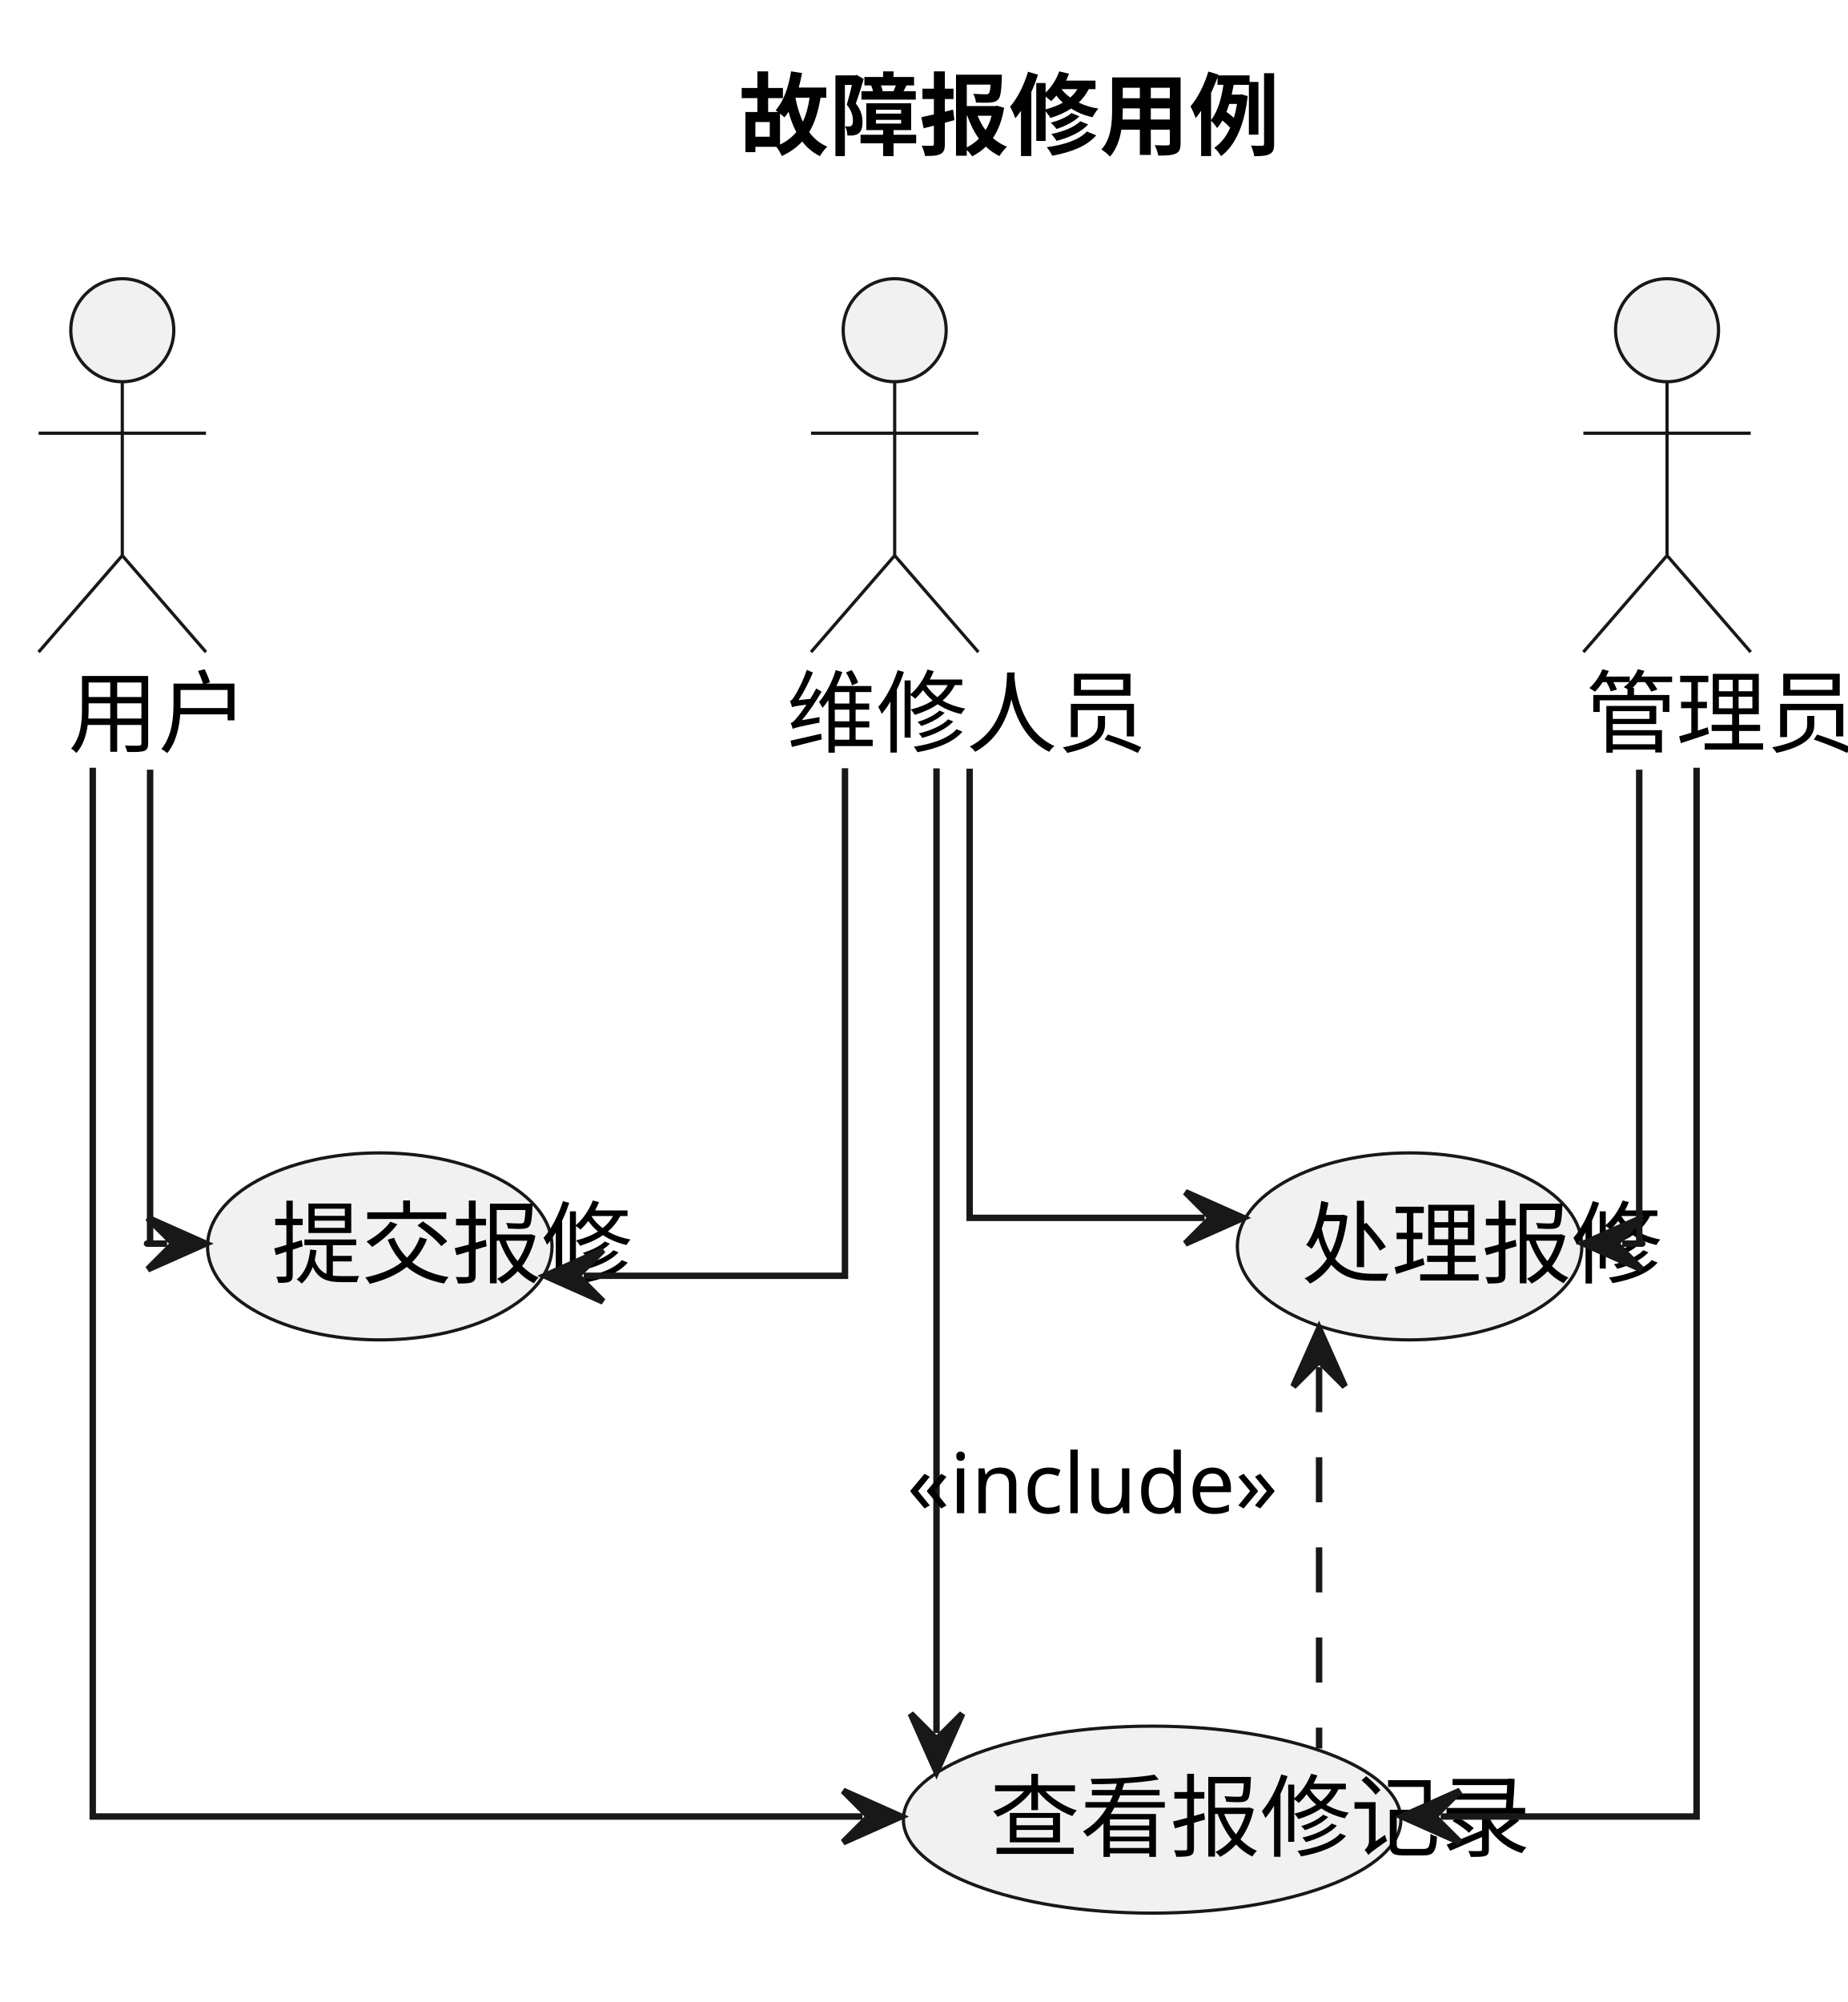
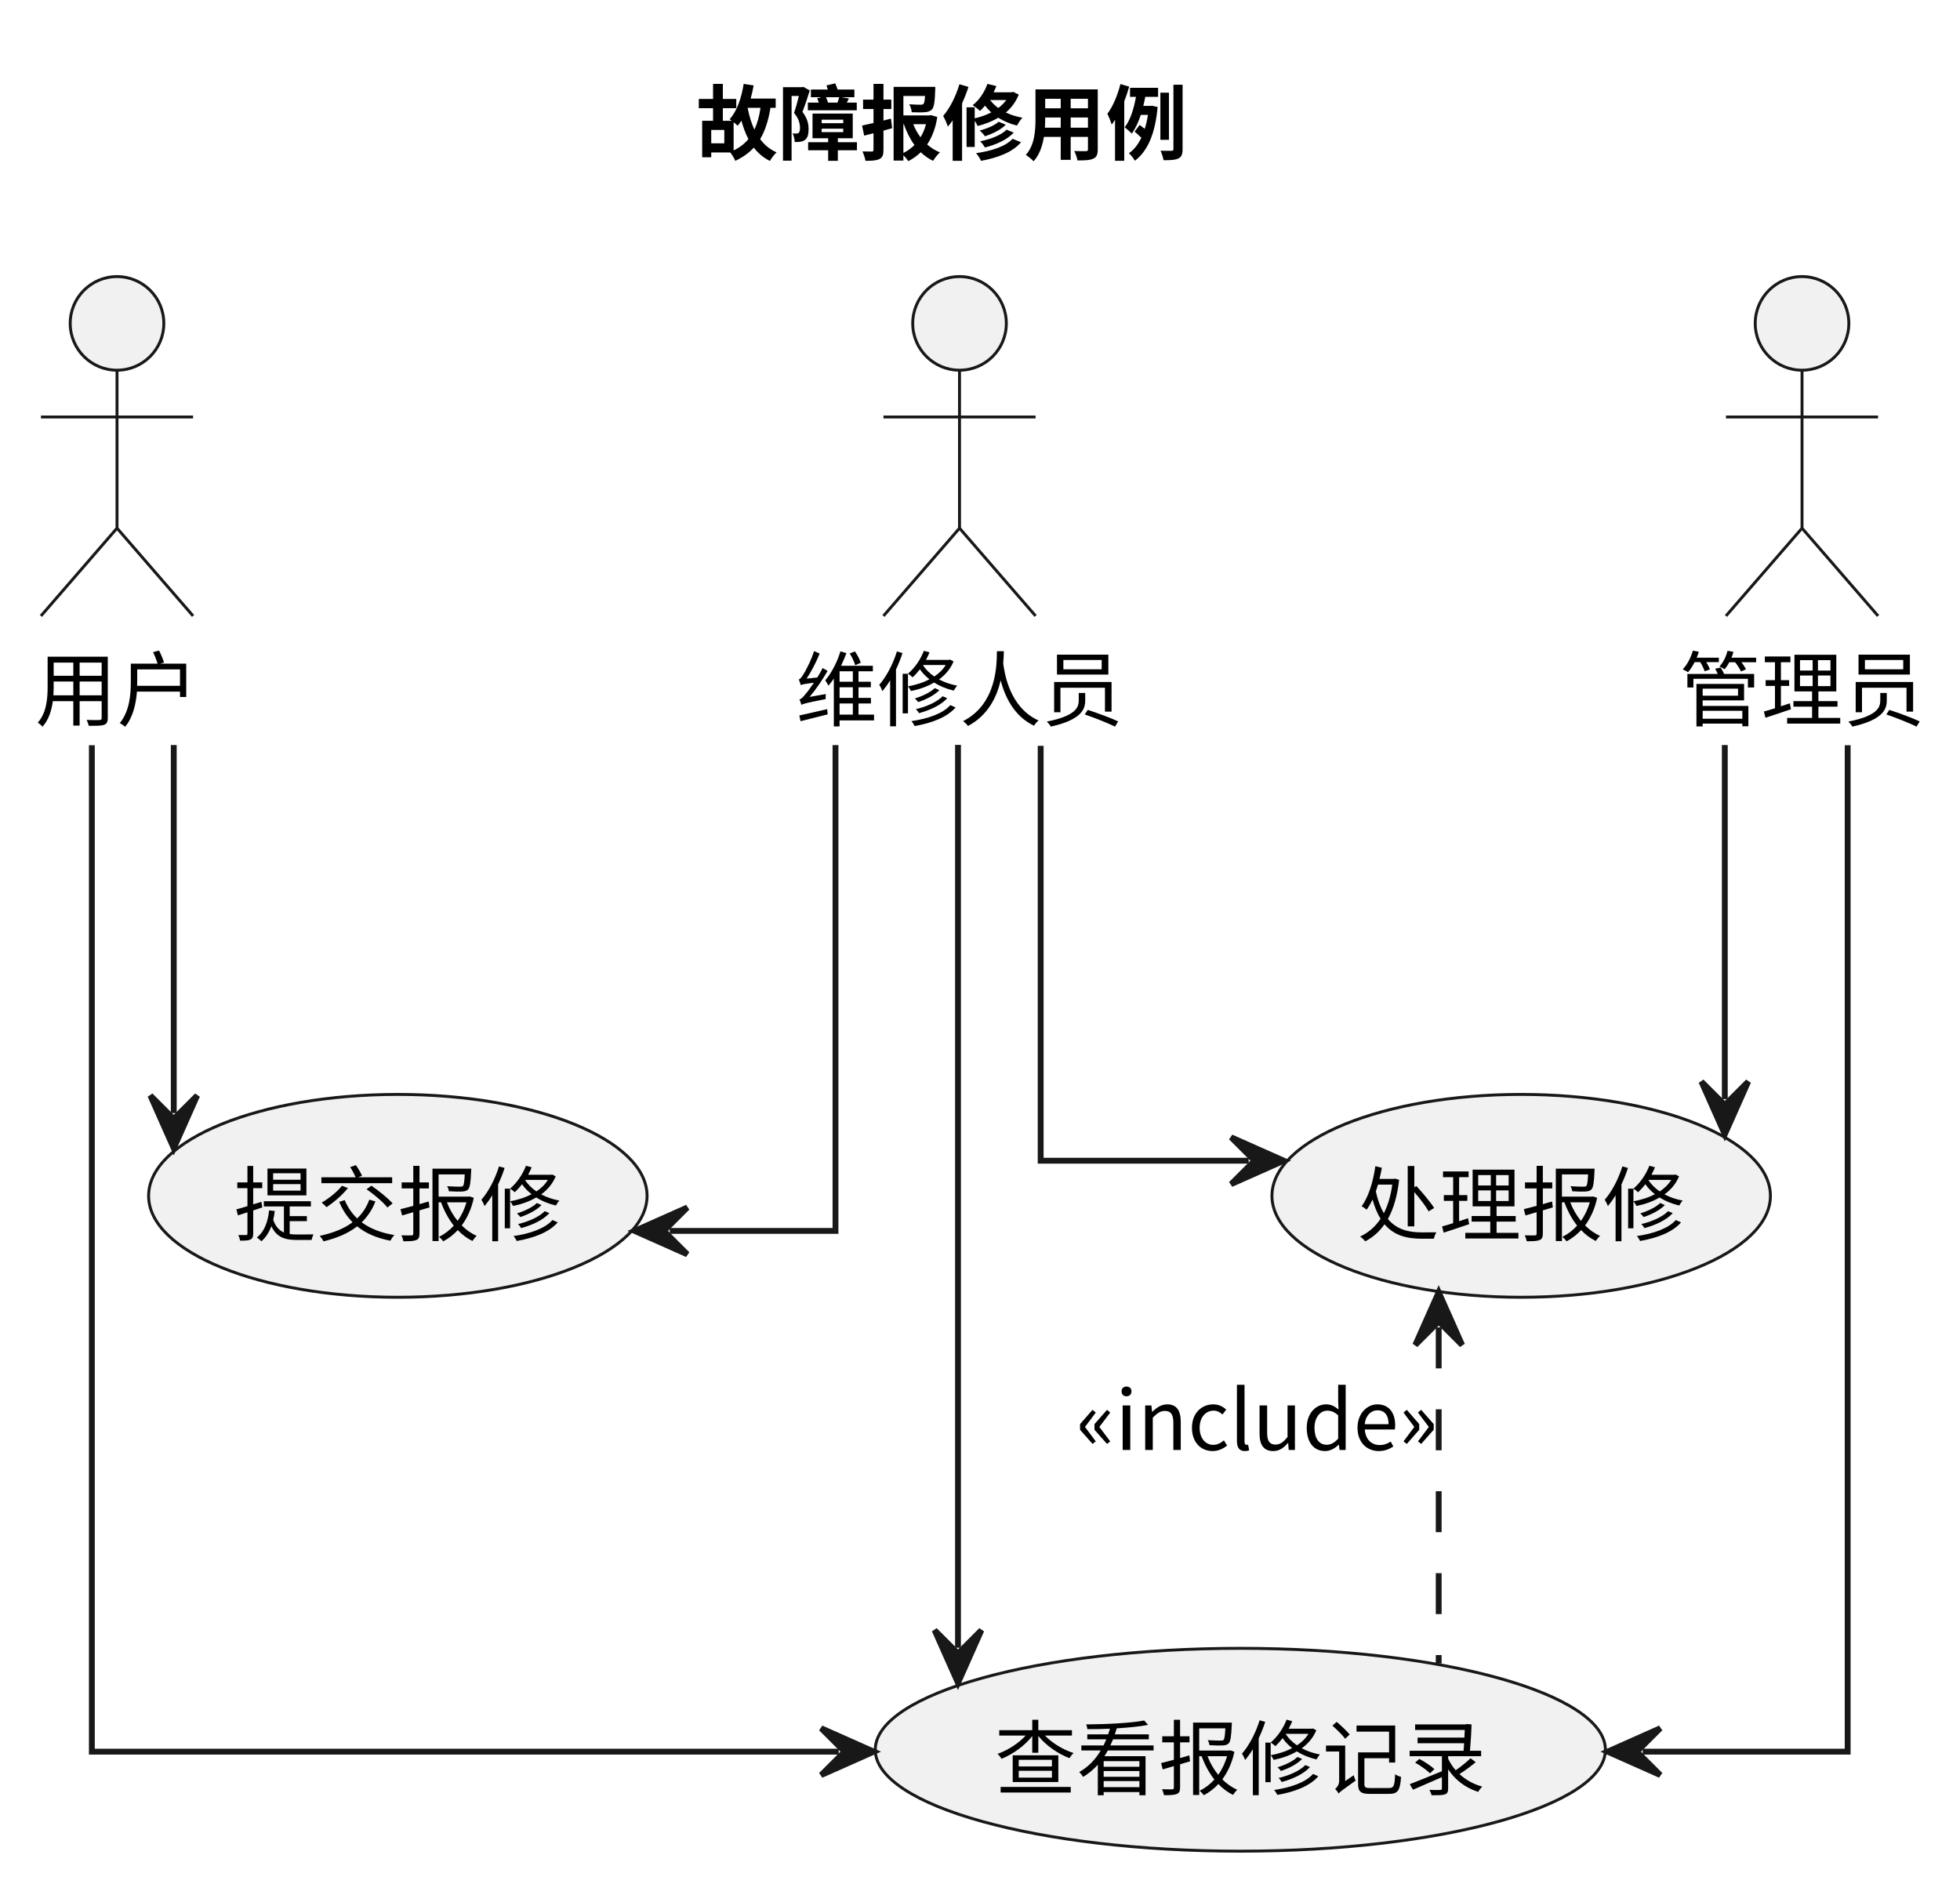
- <svg xmlns="http://www.w3.org/2000/svg" contentStyleType="text/css" data-diagram-type="DESCRIPTION" height="311px" preserveAspectRatio="none" style="width:287px;height:311px;background:#FFFFFF;" version="1.1" viewBox="0 0 287 311" width="287px" zoomAndPan="magnify">
+ <svg xmlns="http://www.w3.org/2000/svg" contentStyleType="text/css" data-diagram-type="DESCRIPTION" height="322px" preserveAspectRatio="none" style="width:335px;height:322px;background:#FFFFFF;" version="1.1" viewBox="0 0 335 322" width="335px" zoomAndPan="magnify">
  <defs />
  <g>
-     <g class="title" data-source-line="1">
-       <text fill="#000000" font-family="sans-serif" font-size="14" font-weight="700" lengthAdjust="spacing" textLength="50.408" x="114.796" y="22.995">故障报修用例</text>
+     <g class="title" data-source-line="3">
+       <text fill="#000000" font-family="Noto Sans CJK SC" font-size="14" font-weight="bold" lengthAdjust="spacing" textLength="84" x="119" y="26.24">故障报修用例</text>
    </g>
-     <g class="entity" data-qualified-name="U" data-source-line="4" id="ent0002">
-       <ellipse cx="19" cy="51.297" fill="#F1F1F1" rx="8" ry="8" style="stroke:#181818;stroke-width:0.5;" />
-       <path d="M19,59.297 L19,86.297 M6,67.297 L32,67.297 M19,86.297 L6,101.297 M19,86.297 L32,101.297" fill="none" style="stroke:#181818;stroke-width:0.5;" />
-       <text fill="#000000" font-family="sans-serif" font-size="14" lengthAdjust="spacing" textLength="16.803" x="10.599" y="115.792">用户</text>
+     <g class="entity" data-entity="U" data-source-line="6" data-uid="ent0002" id="entity_U">
+       <ellipse cx="20" cy="55.272" fill="#F1F1F1" rx="8" ry="8" style="stroke:#181818;stroke-width:0.5;" />
+       <path d="M20,63.272 L20,90.272 M7,71.272 L33,71.272 M20,90.272 L7,105.272 M20,90.272 L33,105.272" fill="none" style="stroke:#181818;stroke-width:0.5;" />
+       <text fill="#000000" font-family="Noto Sans CJK SC" font-size="14" lengthAdjust="spacing" textLength="28" x="6" y="123.012">用户</text>
    </g>
-     <g class="entity" data-qualified-name="M" data-source-line="5" id="ent0003">
-       <ellipse cx="139.003" cy="51.297" fill="#F1F1F1" rx="8" ry="8" style="stroke:#181818;stroke-width:0.5;" />
-       <path d="M139.003,59.297 L139.003,86.297 M126.003,67.297 L152.003,67.297 M139.003,86.297 L126.003,101.297 M139.003,86.297 L152.003,101.297" fill="none" style="stroke:#181818;stroke-width:0.5;" />
-       <text fill="#000000" font-family="sans-serif" font-size="14" lengthAdjust="spacing" textLength="33.605" x="122.2" y="115.792">维修人员</text>
+     <g class="entity" data-entity="M" data-source-line="7" data-uid="ent0003" id="entity_M">
+       <ellipse cx="164" cy="55.272" fill="#F1F1F1" rx="8" ry="8" style="stroke:#181818;stroke-width:0.5;" />
+       <path d="M164,63.272 L164,90.272 M151,71.272 L177,71.272 M164,90.272 L151,105.272 M164,90.272 L177,105.272" fill="none" style="stroke:#181818;stroke-width:0.5;" />
+       <text fill="#000000" font-family="Noto Sans CJK SC" font-size="14" lengthAdjust="spacing" textLength="56" x="136" y="123.012">维修人员</text>
    </g>
-     <g class="entity" data-qualified-name="A" data-source-line="6" id="ent0004">
-       <ellipse cx="259" cy="51.297" fill="#F1F1F1" rx="8" ry="8" style="stroke:#181818;stroke-width:0.5;" />
-       <path d="M259,59.297 L259,86.297 M246,67.297 L272,67.297 M259,86.297 L246,101.297 M259,86.297 L272,101.297" fill="none" style="stroke:#181818;stroke-width:0.5;" />
-       <text fill="#000000" font-family="sans-serif" font-size="14" lengthAdjust="spacing" textLength="25.204" x="246.398" y="115.792">管理员</text>
+     <g class="entity" data-entity="A" data-source-line="8" data-uid="ent0004" id="entity_A">
+       <ellipse cx="308" cy="55.272" fill="#F1F1F1" rx="8" ry="8" style="stroke:#181818;stroke-width:0.5;" />
+       <path d="M308,63.272 L308,90.272 M295,71.272 L321,71.272 M308,90.272 L295,105.272 M308,90.272 L321,105.272" fill="none" style="stroke:#181818;stroke-width:0.5;" />
+       <text fill="#000000" font-family="Noto Sans CJK SC" font-size="14" lengthAdjust="spacing" textLength="42" x="287" y="123.012">管理员</text>
    </g>
-     <g class="entity" data-qualified-name="...." data-source-line="8" id="ent0005">
-       <ellipse cx="59.003" cy="193.62" fill="#F1F1F1" rx="26.763" ry="14.524" style="stroke:#181818;stroke-width:0.5;" />
-       <text fill="#000000" font-family="sans-serif" font-size="14" lengthAdjust="spacing" textLength="33.605" x="42.2" y="198.269">提交报修</text>
+     <g class="entity" data-entity="...." data-source-line="10" data-uid="ent0005" id="entity_....">
+       <ellipse cx="67.998" cy="204.386" fill="#F1F1F1" rx="42.598" ry="17.334" style="stroke:#181818;stroke-width:0.5;" />
+       <text fill="#000000" font-family="Noto Sans CJK SC" font-size="14" lengthAdjust="spacing" textLength="56" x="39.998" y="211.022">提交报修</text>
    </g>
-     <g class="entity" data-qualified-name="...." data-source-line="9" id="ent0006">
-       <ellipse cx="219.003" cy="193.62" fill="#F1F1F1" rx="26.763" ry="14.524" style="stroke:#181818;stroke-width:0.5;" />
-       <text fill="#000000" font-family="sans-serif" font-size="14" lengthAdjust="spacing" textLength="33.605" x="202.2" y="198.269">处理报修</text>
+     <g class="entity" data-entity="...." data-source-line="11" data-uid="ent0006" id="entity_....">
+       <ellipse cx="259.998" cy="204.386" fill="#F1F1F1" rx="42.598" ry="17.334" style="stroke:#181818;stroke-width:0.5;" />
+       <text fill="#000000" font-family="Noto Sans CJK SC" font-size="14" lengthAdjust="spacing" textLength="56" x="231.998" y="211.022">处理报修</text>
    </g>
-     <g class="entity" data-qualified-name="......" data-source-line="10" id="ent0007">
-       <ellipse cx="179.004" cy="282.671" fill="#F1F1F1" rx="38.644" ry="14.524" style="stroke:#181818;stroke-width:0.5;" />
-       <text fill="#000000" font-family="sans-serif" font-size="14" lengthAdjust="spacing" textLength="50.408" x="153.8" y="287.319">查看报修记录</text>
+     <g class="entity" data-entity="......" data-source-line="12" data-uid="ent0007" id="entity_......">
+       <ellipse cx="211.997" cy="299.056" fill="#F1F1F1" rx="62.397" ry="17.334" style="stroke:#181818;stroke-width:0.5;" />
+       <text fill="#000000" font-family="Noto Sans CJK SC" font-size="14" lengthAdjust="spacing" textLength="84" x="169.997" y="305.692">查看报修记录</text>
    </g>
-     <g class="link" data-entity-1="ent0002" data-entity-2="ent0005" data-link-type="dependency" data-source-line="12" id="lnk8">
-       <path d="M23.32,119.567 C23.32,152.037 23.32,193.187 23.32,193.187 C23.32,193.187 20.99,193.187 25.96,193.187" fill="none" id="U-to-提交报修" style="stroke:#181818;stroke-width:1;" />
-       <polygon fill="#181818" points="31.96,193.187,22.96,189.187,26.96,193.187,22.96,197.187,31.96,193.187" style="stroke:#181818;stroke-width:1;" />
+     <g class="link" data-entity-1="U" data-entity-2="...." data-source-line="14" data-uid="lnk8" id="link_U_....">
+       <path d="M29.7,127.332 C29.7,152.292 29.7,176.142 29.7,190.242" fill="none" id="U-to-提交报修" style="stroke:#181818;stroke-width:1;" />
+       <polygon fill="#181818" points="29.7,196.242,33.7,187.242,29.7,191.242,25.7,187.242,29.7,196.242" style="stroke:#181818;stroke-width:1;" />
    </g>
-     <g class="link" data-entity-1="ent0002" data-entity-2="ent0007" data-link-type="dependency" data-source-line="13" id="lnk9">
-       <path d="M14.41,119.267 C14.41,177.657 14.41,282.187 14.41,282.187 C14.41,282.187 85.32,282.187 134,282.187" fill="none" id="U-to-查看报修记录" style="stroke:#181818;stroke-width:1;" />
-       <polygon fill="#181818" points="140,282.187,131,278.187,135,282.187,131,286.187,140,282.187" style="stroke:#181818;stroke-width:1;" />
+     <g class="link" data-entity-1="U" data-entity-2="......" data-source-line="15" data-uid="lnk9" id="link_U_......">
+       <path d="M15.7,127.372 C15.7,189.022 15.7,299.382 15.7,299.382 C15.7,299.382 85.9,299.382 143.35,299.382" fill="none" id="U-to-查看报修记录" style="stroke:#181818;stroke-width:1;" />
+       <polygon fill="#181818" points="149.35,299.382,140.35,295.382,144.35,299.382,140.35,303.382,149.35,299.382" style="stroke:#181818;stroke-width:1;" />
    </g>
-     <g class="link" data-entity-1="ent0003" data-entity-2="ent0005" data-link-type="dependency" data-source-line="14" id="lnk10">
-       <path d="M131.28,119.337 C131.28,153.527 131.28,198.187 131.28,198.187 C131.28,198.187 111.46,198.187 90.69,198.187" fill="none" id="M-to-提交报修" style="stroke:#181818;stroke-width:1;" />
-       <polygon fill="#181818" points="84.69,198.187,93.69,202.187,89.69,198.187,93.69,194.187,84.69,198.187" style="stroke:#181818;stroke-width:1;" />
+     <g class="link" data-entity-1="M" data-entity-2="...." data-source-line="16" data-uid="lnk10" id="link_M_....">
+       <path d="M142.8,127.342 C142.8,163.352 142.8,210.382 142.8,210.382 C142.8,210.382 132.09,210.382 114.47,210.382" fill="none" id="M-to-提交报修" style="stroke:#181818;stroke-width:1;" />
+       <polygon fill="#181818" points="108.47,210.382,117.47,214.382,113.47,210.382,117.47,206.382,108.47,210.382" style="stroke:#181818;stroke-width:1;" />
    </g>
-     <g class="link" data-entity-1="ent0003" data-entity-2="ent0006" data-link-type="dependency" data-source-line="15" id="lnk11">
-       <path d="M150.65,119.407 C150.65,150.527 150.65,189.187 150.65,189.187 C150.65,189.187 167.81,189.187 187.16,189.187" fill="none" id="M-to-处理报修" style="stroke:#181818;stroke-width:1;" />
-       <polygon fill="#181818" points="193.16,189.187,184.16,185.187,188.16,189.187,184.16,193.187,193.16,189.187" style="stroke:#181818;stroke-width:1;" />
+     <g class="link" data-entity-1="M" data-entity-2="...." data-source-line="17" data-uid="lnk11" id="link_M_....">
+       <path d="M177.87,127.472 C177.87,159.342 177.87,198.382 177.87,198.382 C177.87,198.382 192.72,198.382 213.42,198.382" fill="none" id="M-to-处理报修" style="stroke:#181818;stroke-width:1;" />
+       <polygon fill="#181818" points="219.42,198.382,210.42,194.382,214.42,198.382,210.42,202.382,219.42,198.382" style="stroke:#181818;stroke-width:1;" />
    </g>
-     <g class="link" data-entity-1="ent0003" data-entity-2="ent0007" data-link-type="dependency" data-source-line="16" id="lnk12">
-       <path d="M145.5,119.357 C145.5,168.517 145.5,244.287 145.5,269.217" fill="none" id="M-to-查看报修记录" style="stroke:#181818;stroke-width:1;" />
-       <polygon fill="#181818" points="145.5,275.217,149.5,266.217,145.5,270.217,141.5,266.217,145.5,275.217" style="stroke:#181818;stroke-width:1;" />
+     <g class="link" data-entity-1="M" data-entity-2="......" data-source-line="18" data-uid="lnk12" id="link_M_......">
+       <path d="M163.74,127.312 C163.74,176.842 163.74,251.862 163.74,281.622" fill="none" id="M-to-查看报修记录" style="stroke:#181818;stroke-width:1;" />
+       <polygon fill="#181818" points="163.74,287.622,167.74,278.622,163.74,282.622,159.74,278.622,163.74,287.622" style="stroke:#181818;stroke-width:1;" />
    </g>
-     <g class="link" data-entity-1="ent0004" data-entity-2="ent0006" data-link-type="dependency" data-source-line="17" id="lnk13">
-       <path d="M254.68,119.567 C254.68,152.037 254.68,193.187 254.68,193.187 C254.68,193.187 257.01,193.187 252.04,193.187" fill="none" id="A-to-处理报修" style="stroke:#181818;stroke-width:1;" />
-       <polygon fill="#181818" points="246.04,193.187,255.04,197.187,251.04,193.187,255.04,189.187,246.04,193.187" style="stroke:#181818;stroke-width:1;" />
+     <g class="link" data-entity-1="A" data-entity-2="...." data-source-line="19" data-uid="lnk13" id="link_A_....">
+       <path d="M294.8,127.332 C294.8,150.962 294.8,172.982 294.8,187.862" fill="none" id="A-to-处理报修" style="stroke:#181818;stroke-width:1;" />
+       <polygon fill="#181818" points="294.8,193.862,298.8,184.862,294.8,188.862,290.8,184.862,294.8,193.862" style="stroke:#181818;stroke-width:1;" />
    </g>
-     <g class="link" data-entity-1="ent0004" data-entity-2="ent0007" data-link-type="dependency" data-source-line="18" id="lnk14">
-       <path d="M263.59,119.267 C263.59,177.657 263.59,282.187 263.59,282.187 C263.59,282.187 246.06,282.187 223.83,282.187" fill="none" id="A-to-查看报修记录" style="stroke:#181818;stroke-width:1;" />
-       <polygon fill="#181818" points="217.83,282.187,226.83,286.187,222.83,282.187,226.83,278.187,217.83,282.187" style="stroke:#181818;stroke-width:1;" />
+     <g class="link" data-entity-1="A" data-entity-2="......" data-source-line="20" data-uid="lnk14" id="link_A_......">
+       <path d="M315.8,127.372 C315.8,189.022 315.8,299.382 315.8,299.382 C315.8,299.382 302.63,299.382 280.77,299.382" fill="none" id="A-to-查看报修记录" style="stroke:#181818;stroke-width:1;" />
+       <polygon fill="#181818" points="274.77,299.382,283.77,303.382,279.77,299.382,283.77,295.382,274.77,299.382" style="stroke:#181818;stroke-width:1;" />
    </g>
-     <g class="link" data-entity-1="ent0006" data-entity-2="ent0007" data-link-type="dependency" data-source-line="20" id="lnk15">
-       <path d="M204.94,212.377 C204.94,229.877 204.94,255.057 204.94,271.617" fill="none" id="处理报修-backto-查看报修记录" style="stroke:#181818;stroke-width:1;stroke-dasharray:7,7;" />
-       <polygon fill="#181818" points="204.94,206.377,200.94,215.377,204.94,211.377,208.94,215.377,204.94,206.377" style="stroke:#181818;stroke-width:1;" />
-       <text fill="#000000" font-family="sans-serif" font-size="13" lengthAdjust="spacing" textLength="63.007" x="140.94" y="235.064">«include»</text>
+     <g class="link" data-entity-1="...." data-entity-2="......" data-source-line="22" data-uid="lnk15" id="link_...._......">
+       <path d="M245.9,226.872 C245.9,244.772 245.9,267.112 245.9,284.302" fill="none" id="处理报修-backto-查看报修记录" style="stroke:#181818;stroke-width:1;stroke-dasharray:7,7;" />
+       <polygon fill="#181818" points="245.9,220.872,241.9,229.872,245.9,225.872,249.9,229.872,245.9,220.872" style="stroke:#181818;stroke-width:1;" />
+       <text fill="#000000" font-family="Noto Sans CJK SC" font-size="14" lengthAdjust="spacing" textLength="61.852" x="183.9" y="247.822">«include»</text>
    </g>
  </g>
</svg>
